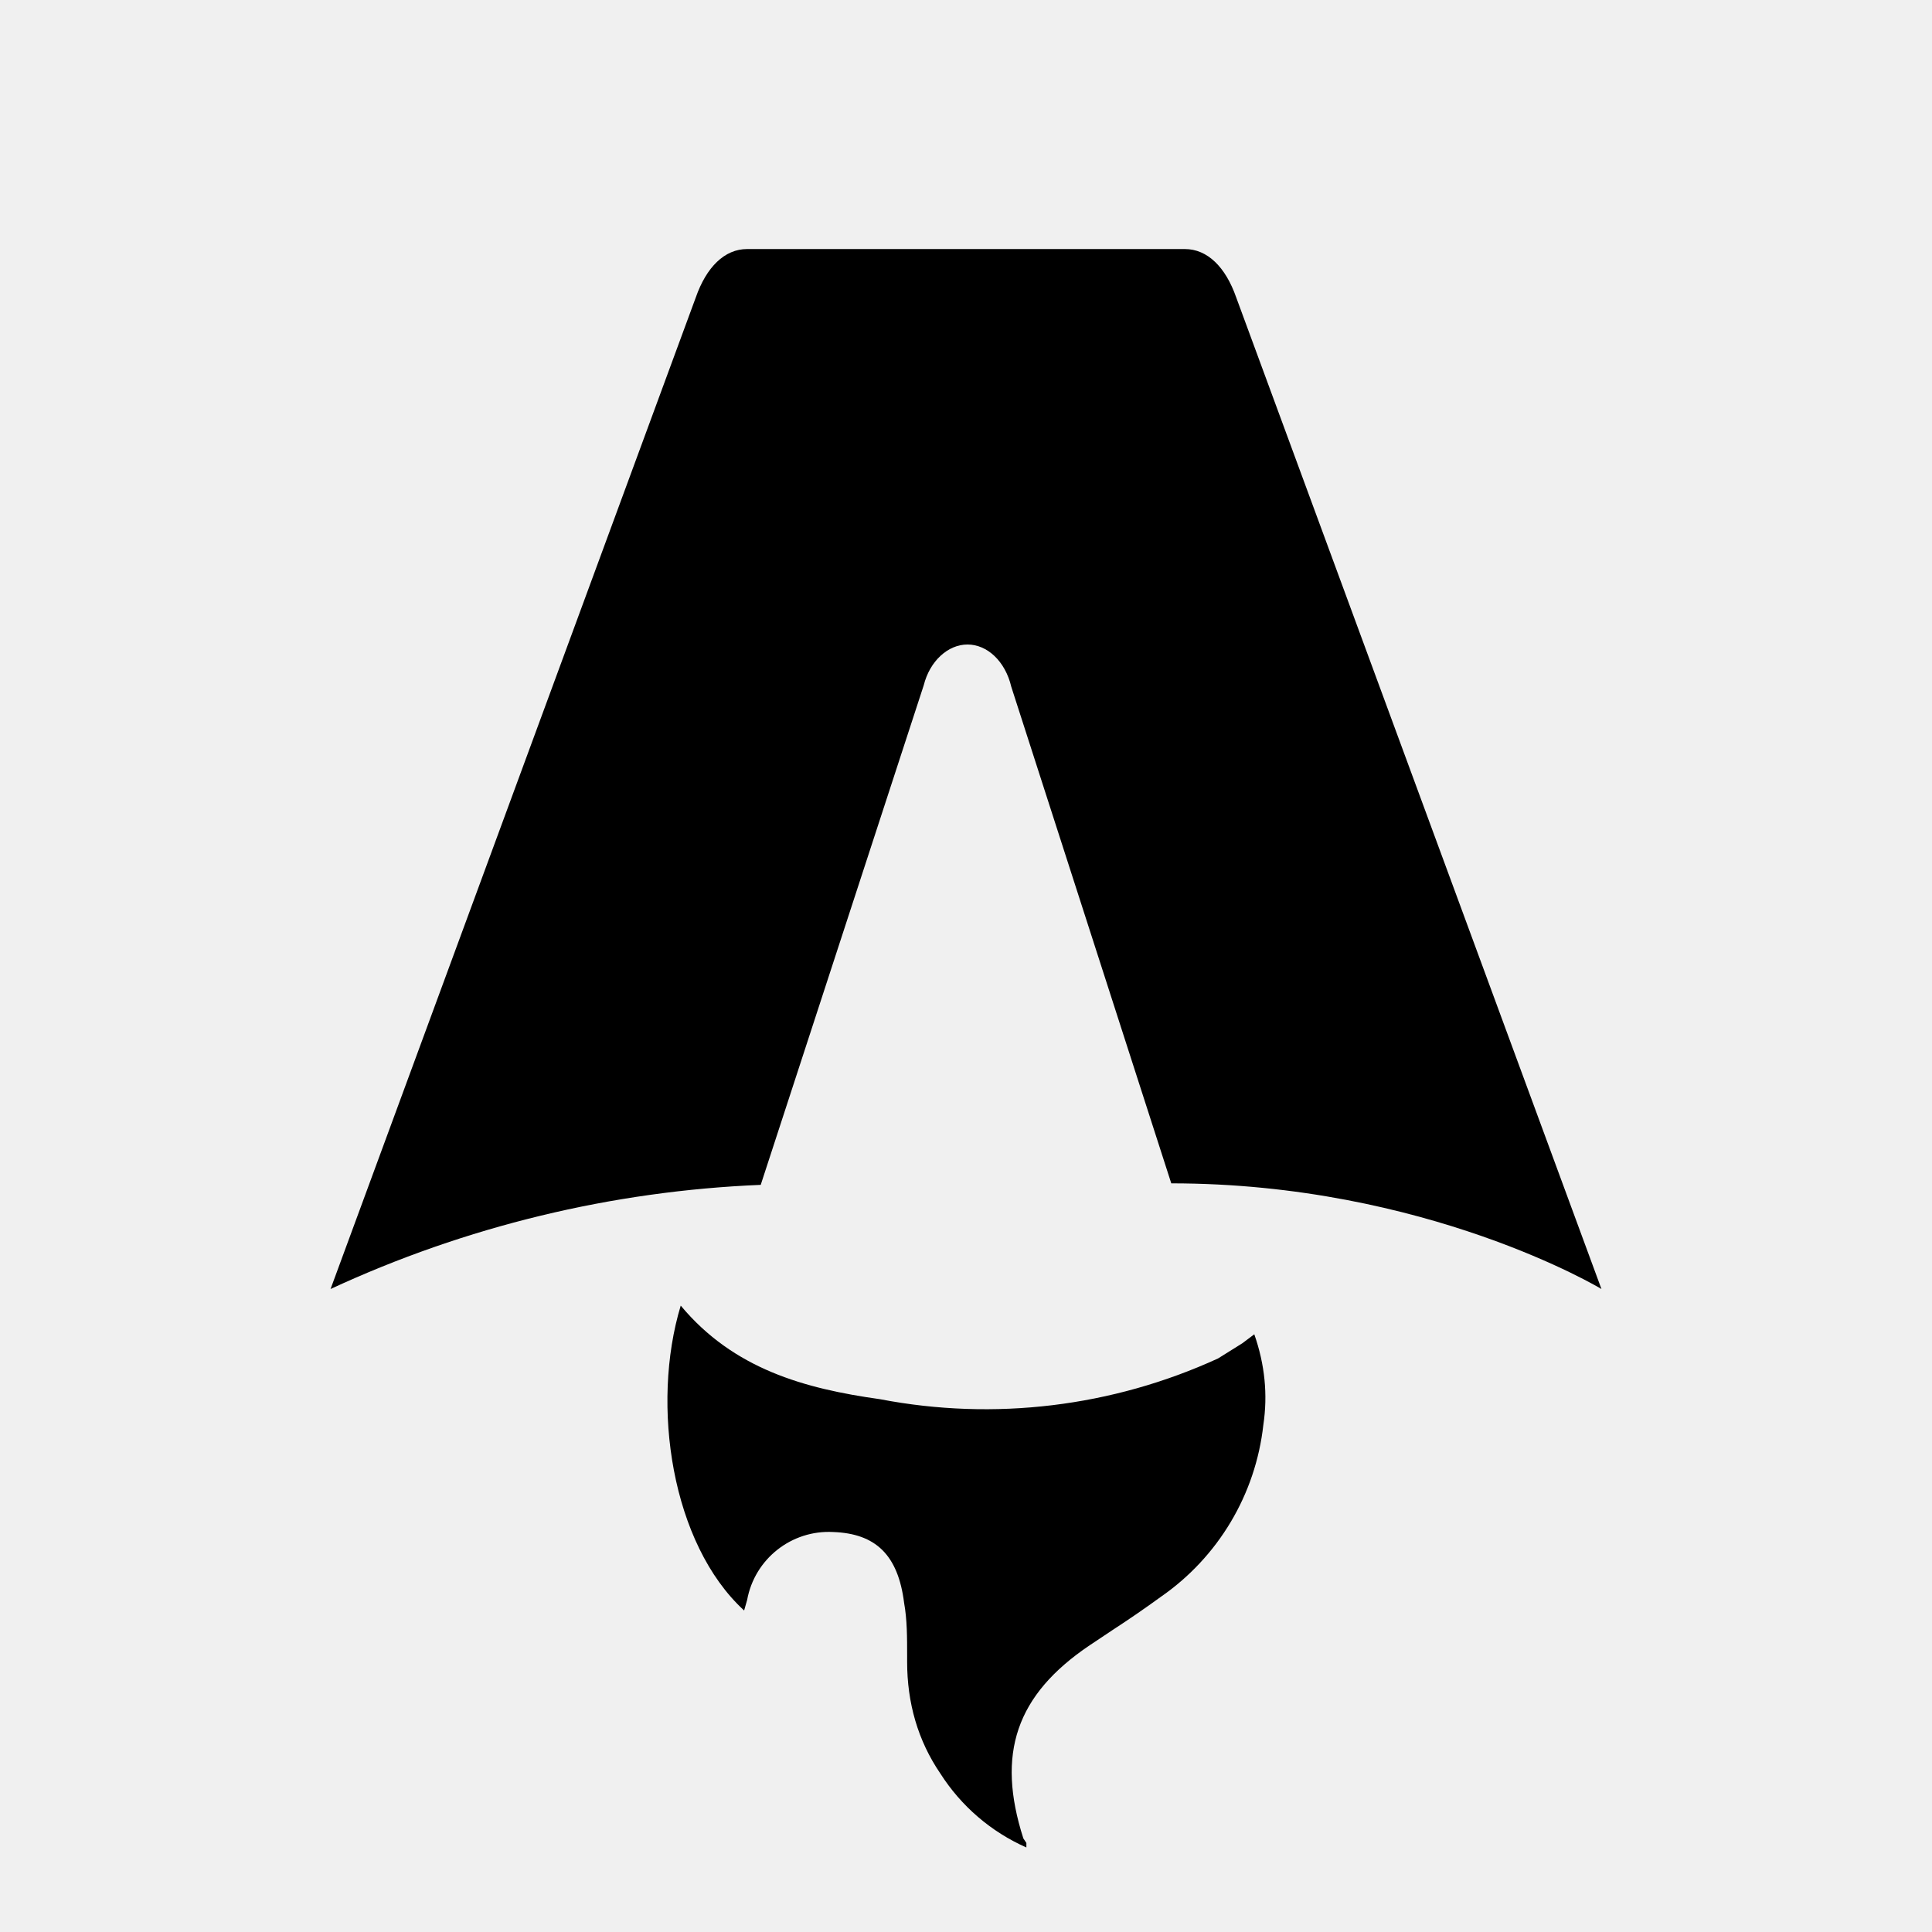
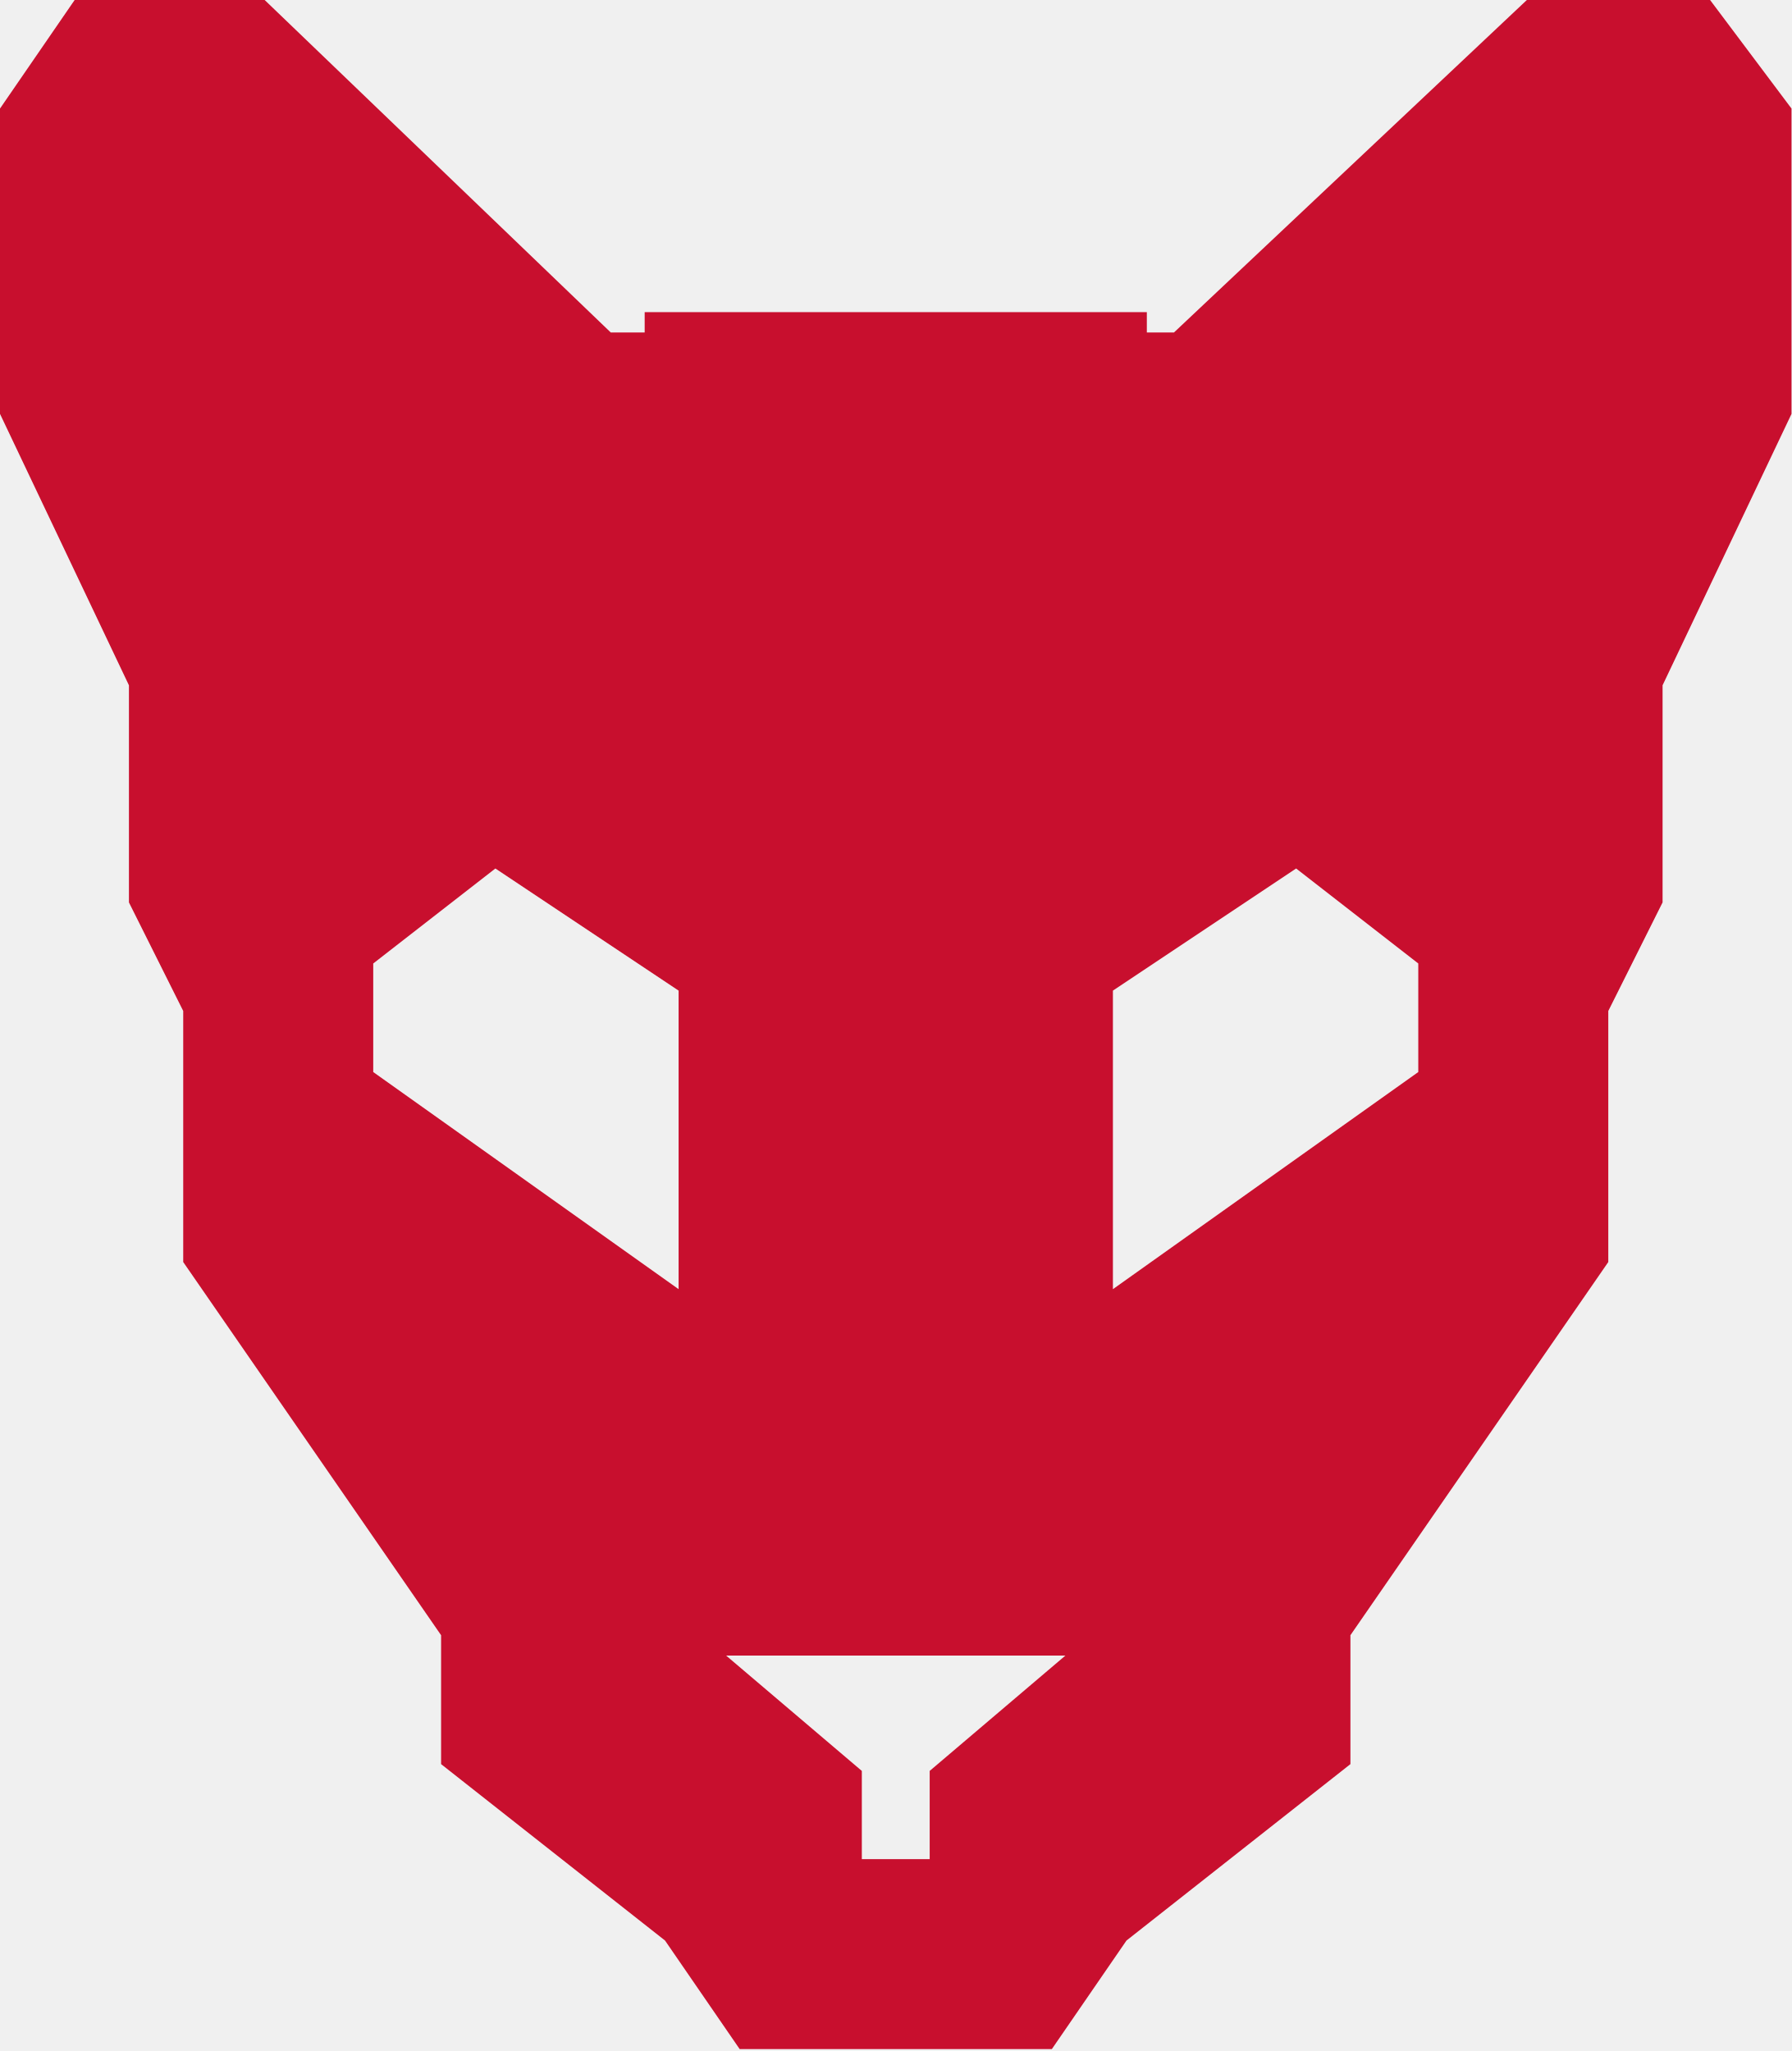
- <svg xmlns="http://www.w3.org/2000/svg" fill="none" viewBox="0 0 128 128">
-   <path d="M50.4 78.5a75.1 75.1 0 0 0-28.5 6.9l24.2-65.7c.7-2 1.9-3.2 3.4-3.2h29c1.5 0 2.7 1.2 3.4 3.2l24.2 65.7s-11.6-7-28.5-7L67 45.5c-.4-1.7-1.6-2.8-2.9-2.8-1.3 0-2.5 1.1-2.9 2.7L50.4 78.5Zm-1.1 28.2Zm-4.2-20.2c-2 6.6-.6 15.8 4.2 20.2a17.5 17.5 0 0 1 .2-.7 5.5 5.5 0 0 1 5.7-4.5c2.8.1 4.3 1.5 4.7 4.7.2 1.1.2 2.3.2 3.5v.4c0 2.7.7 5.2 2.2 7.4a13 13 0 0 0 5.7 4.9v-.3l-.2-.3c-1.8-5.6-.5-9.5 4.4-12.8l1.5-1a73 73 0 0 0 3.2-2.2 16 16 0 0 0 6.8-11.4c.3-2 .1-4-.6-6l-.8.6-1.6 1a37 37 0 0 1-22.4 2.7c-5-.7-9.7-2-13.2-6.2Z" />
-   <style>
-         path { fill: #000; }
-         @media (prefers-color-scheme: dark) {
-             path { fill: #FFF; }
-         }
-     </style>
+ <svg xmlns="http://www.w3.org/2000/svg" width="400" height="458" viewBox="0 0 400 458" fill="none">
+   <path fill-rule="evenodd" clip-rule="evenodd" d="M16.667 0H59.091L136.364 74.242H143.939V69.697H256.061V74.242H262.121L340.909 0H381.818L400 24.242V92.424L371.212 153.03V201.515L359.091 225.758V281.818L301.515 365.152V393.939L251.515 433.333L234.848 457.576H165.152L148.485 433.333L98.485 393.939V365.152L40.909 281.818V225.758L28.788 201.515V153.03L0 92.424V24.242L16.667 0ZM248.485 287.879V221.212L289.394 193.939L316.667 215.152V239.394L248.485 287.879ZM110.606 193.939L83.333 215.152V239.394L151.515 287.879V221.212L110.606 193.939ZM192.424 395.455L162.121 369.697H237.879L207.576 395.455V415.152H192.424V395.455Z" fill="#C80F2E" />
</svg>
